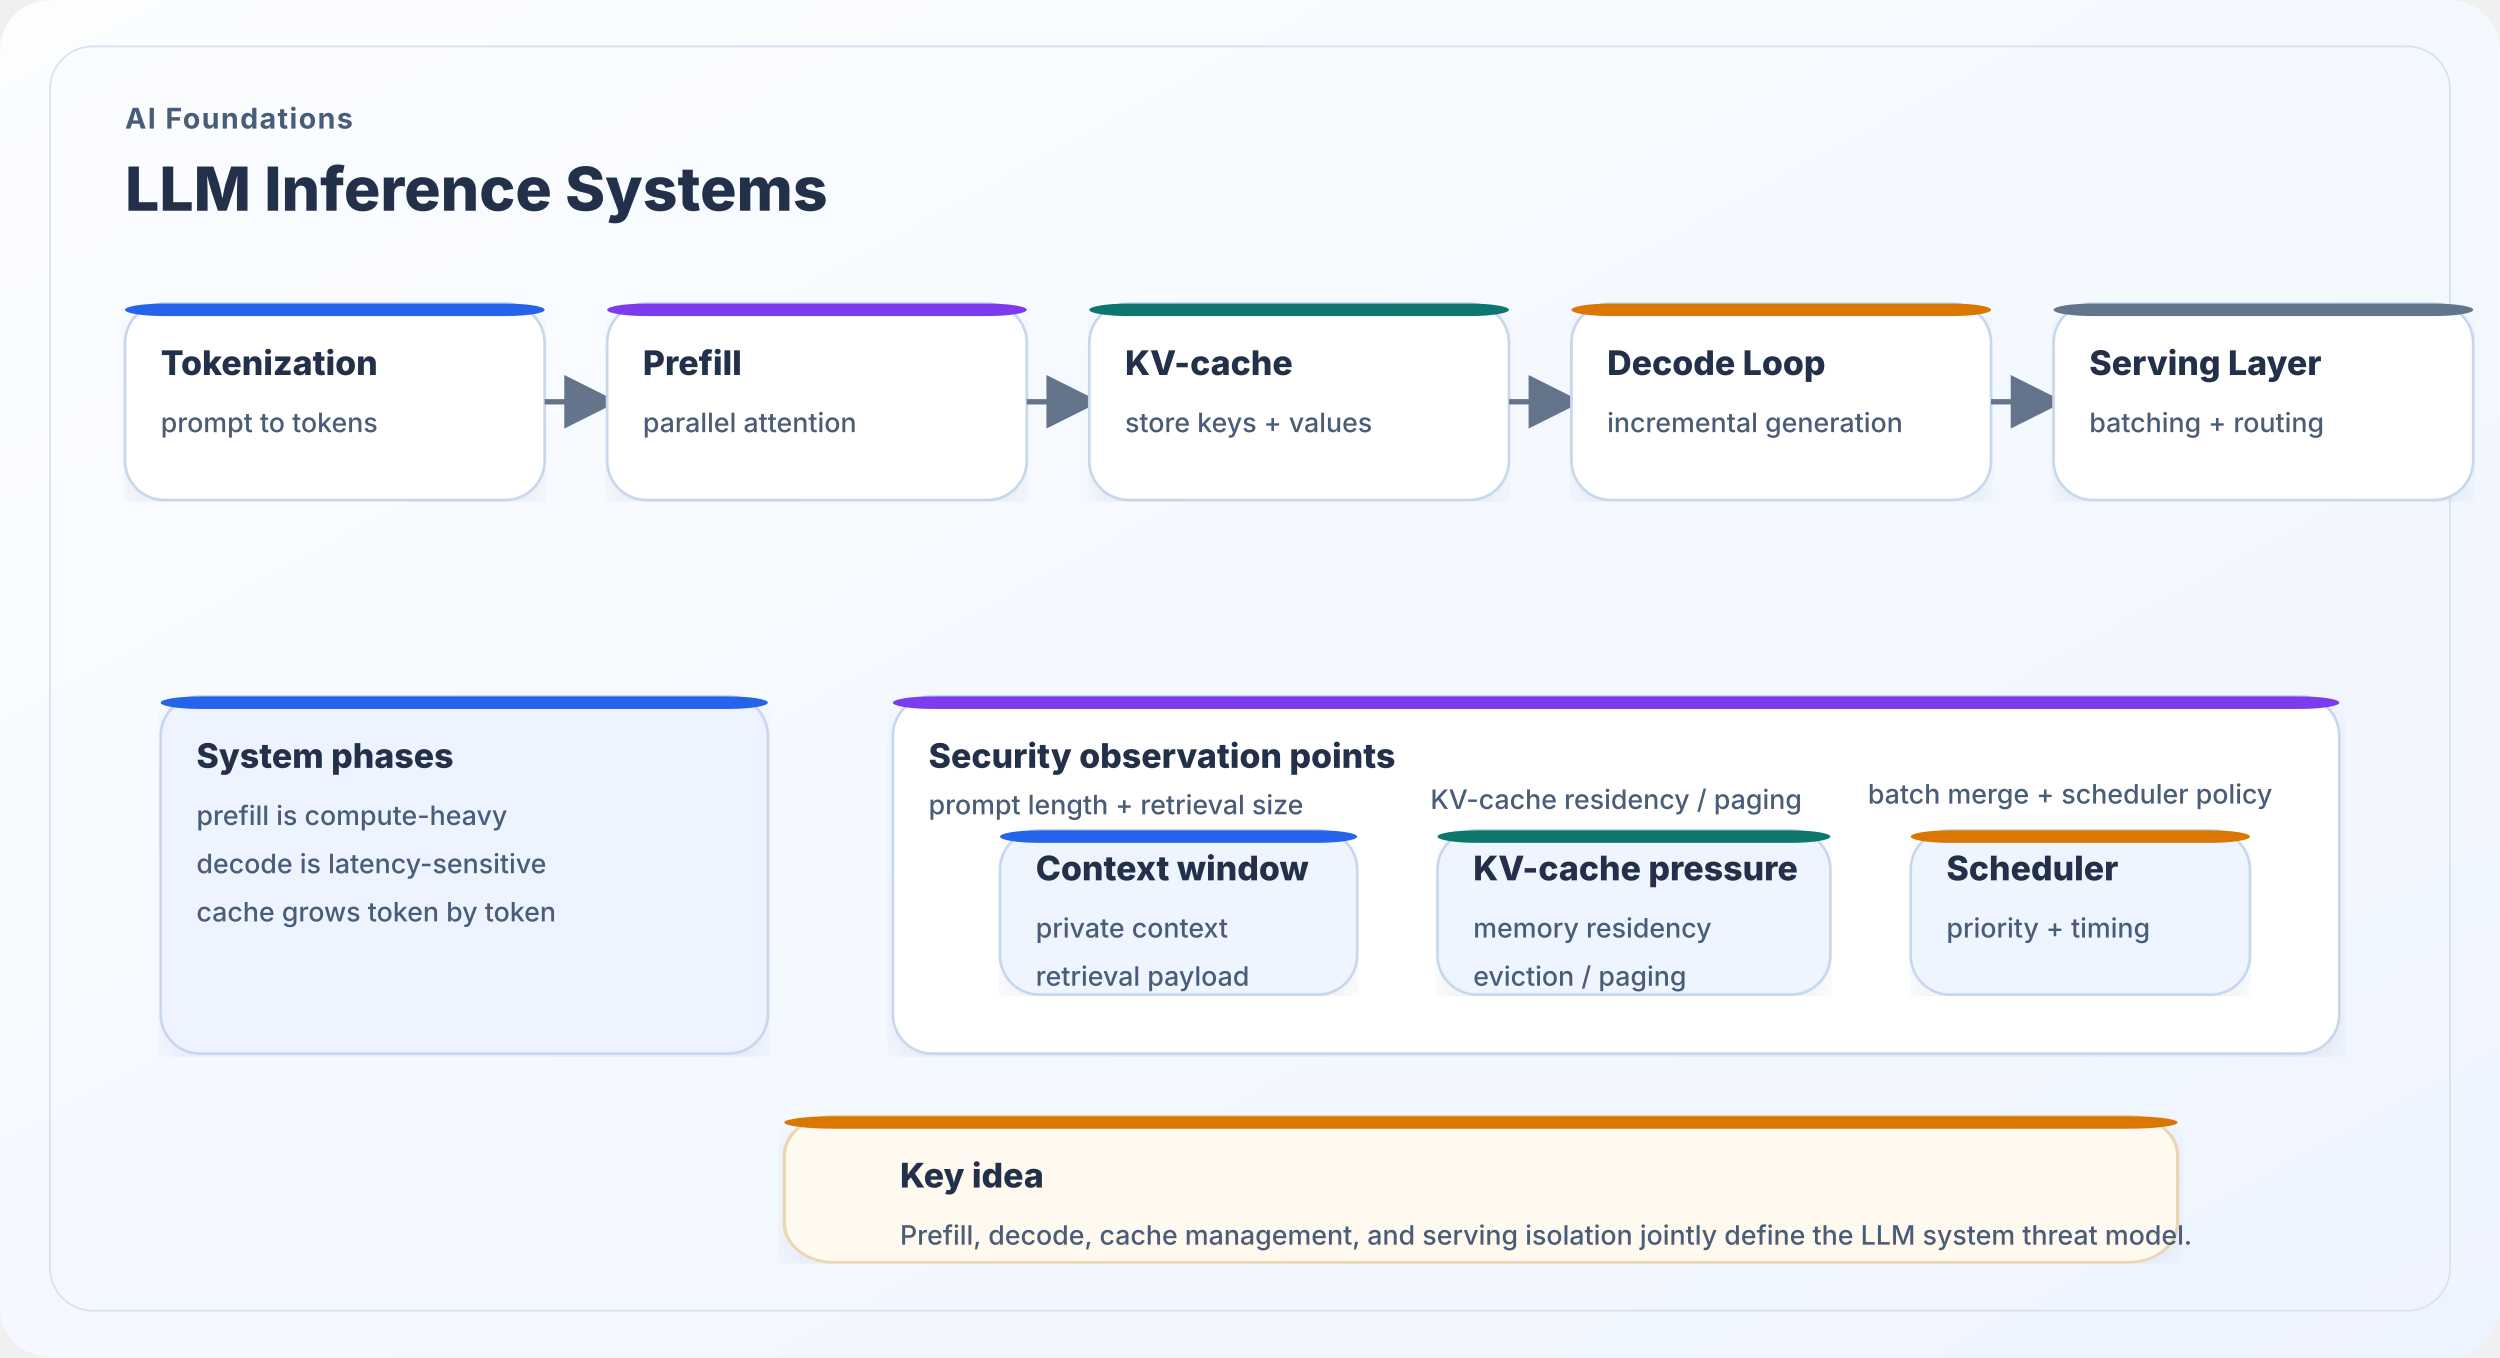
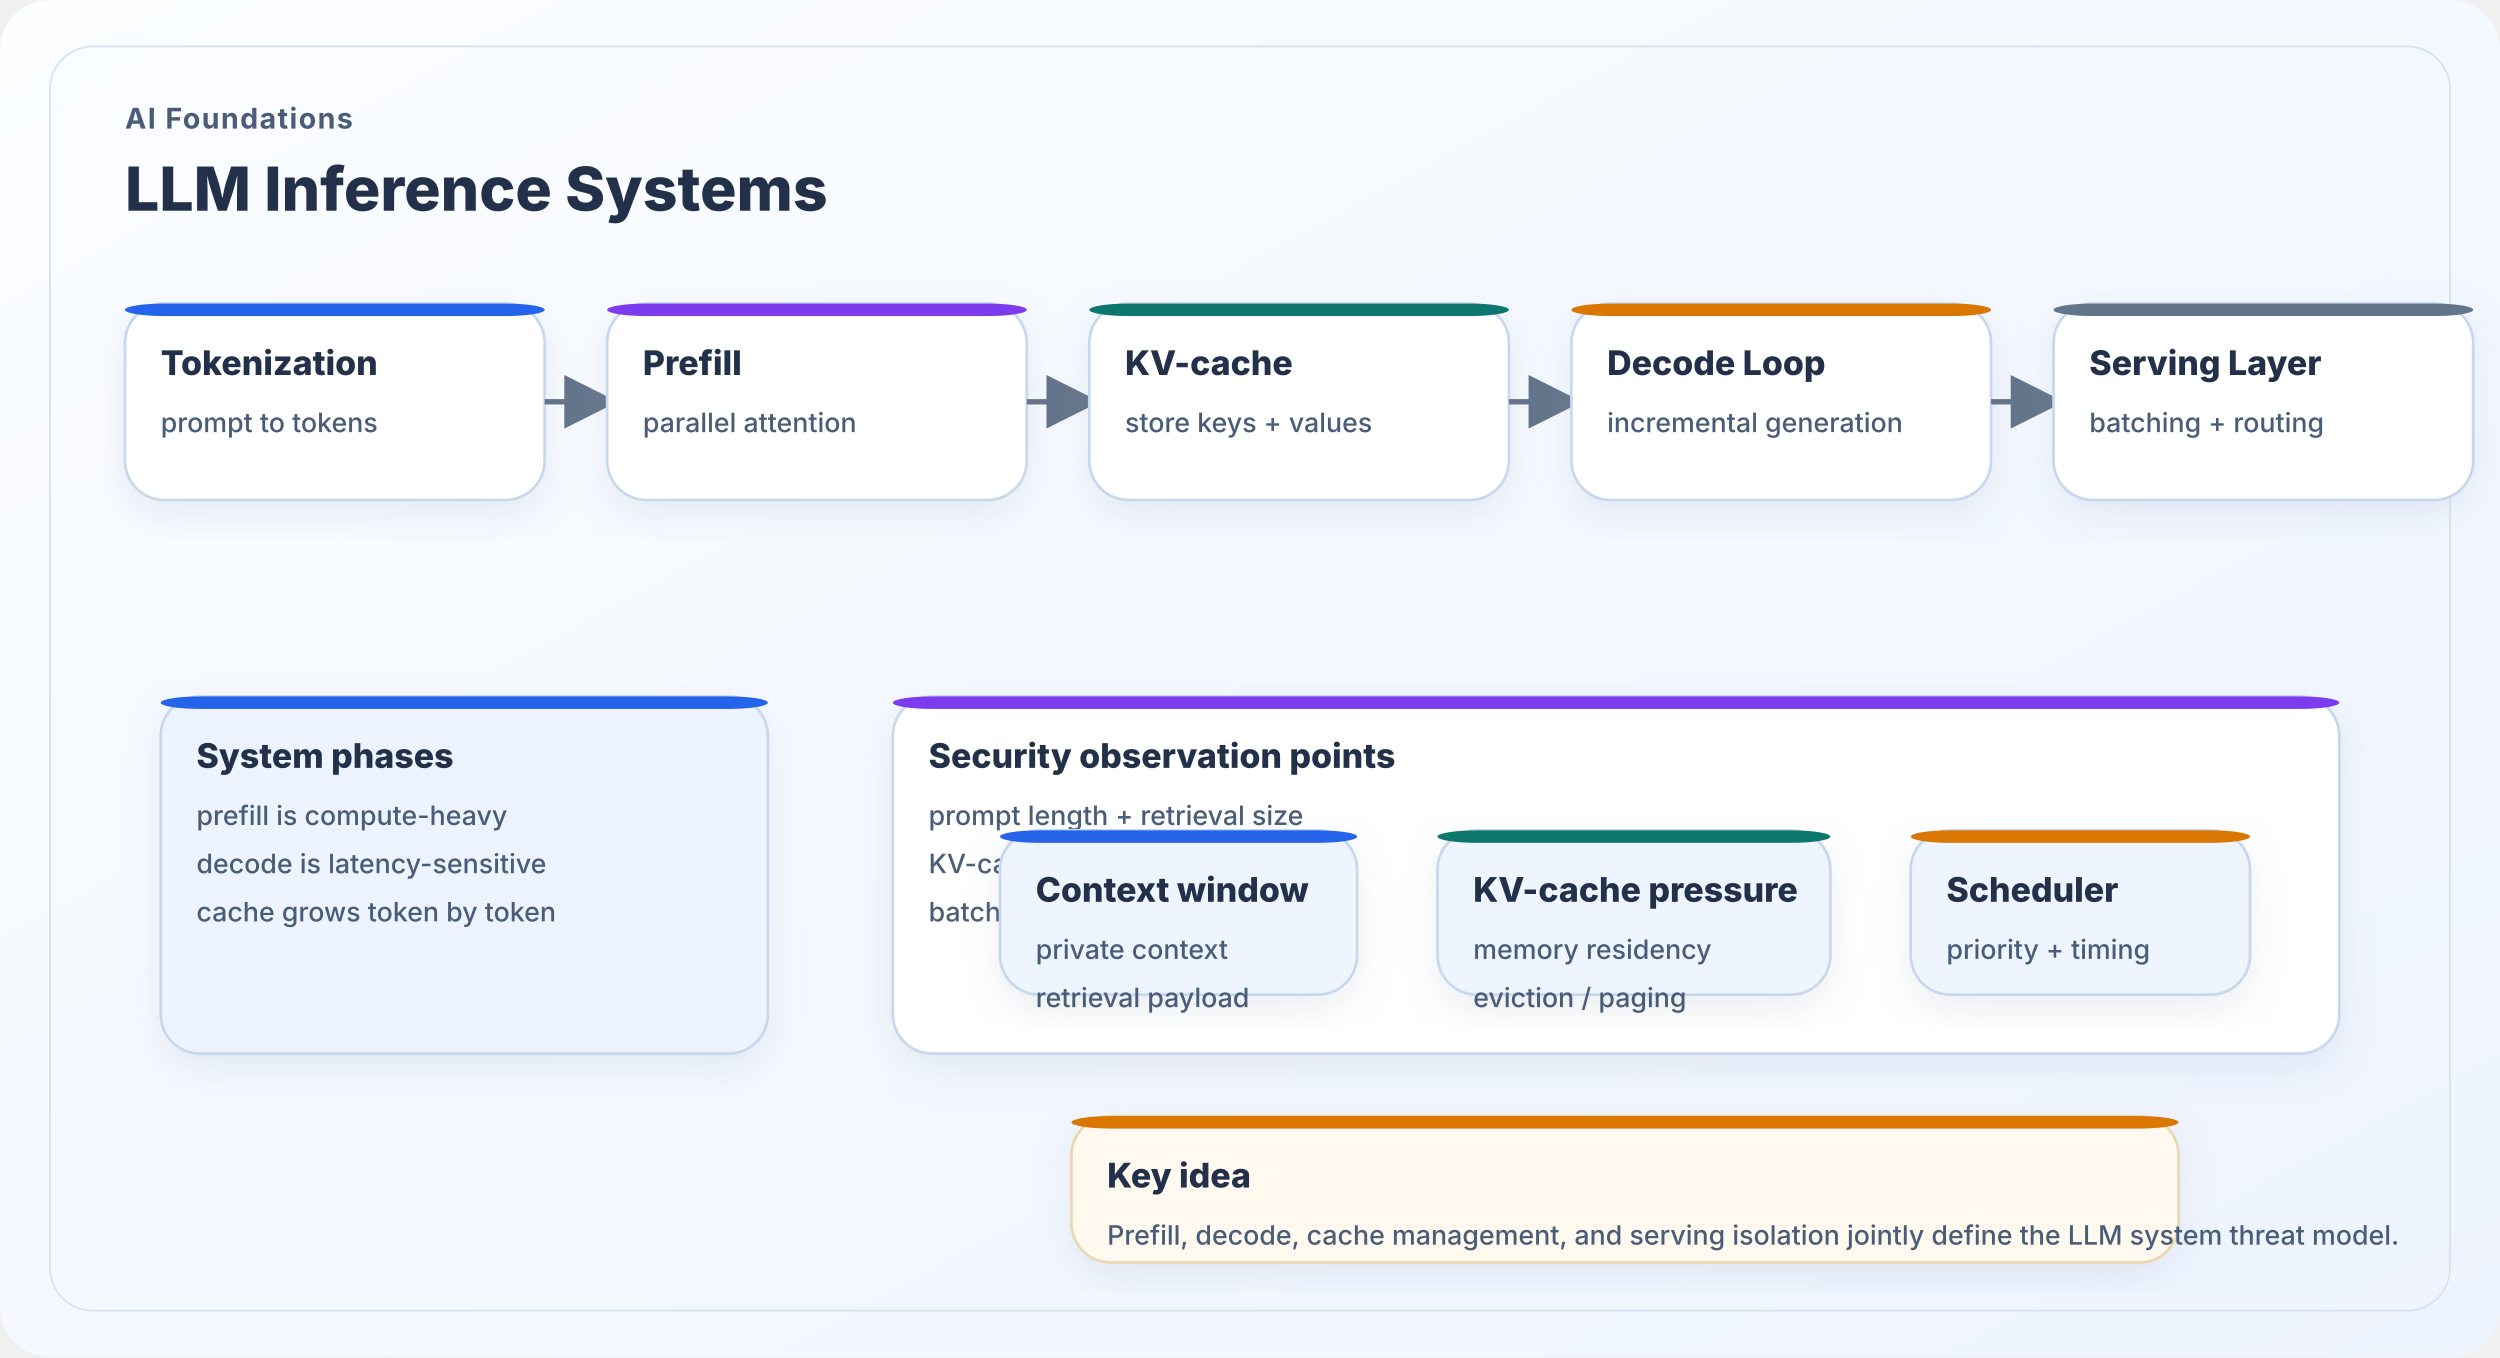
- <svg xmlns="http://www.w3.org/2000/svg" width="1400" height="760" viewBox="0 0 1400 760" role="img" aria-label="LLM Inference Systems" version="1.1" id="svg36">
-   <defs id="defs6">
+ <svg xmlns="http://www.w3.org/2000/svg" width="1400" height="760" viewBox="0 0 1400 760" role="img" aria-label="LLM Inference Systems">
+   <defs>
    <linearGradient id="bgGrad" x1="0" y1="0" x2="1" y2="1">
-       <stop offset="0%" stop-color="#fbfdff" id="stop1" />
-       <stop offset="100%" stop-color="#eef4ff" id="stop2" />
+       <stop offset="0%" stop-color="#fbfdff" />
+       <stop offset="100%" stop-color="#eef4ff" />
    </linearGradient>
    <linearGradient id="multi" x1="0" y1="0" x2="1" y2="0">
-       <stop offset="0%" stop-color="#2563eb" id="stop3" />
-       <stop offset="50%" stop-color="#7c3aed" id="stop4" />
-       <stop offset="100%" stop-color="#0f766e" id="stop5" />
+       <stop offset="0%" stop-color="#2563eb" />
+       <stop offset="50%" stop-color="#7c3aed" />
+       <stop offset="100%" stop-color="#0f766e" />
    </linearGradient>
-     <filter id="shadow" x="-0.004" y="-0.009" width="1.008" height="1.018">
+     <filter id="shadow" x="-20%" y="-20%" width="140%" height="140%">
      <feDropShadow dx="0" dy="8" stdDeviation="10" flood-color="#94a3b8" flood-opacity="0.18" />
    </filter>
    <marker id="arrowBlue" markerWidth="10" markerHeight="10" refX="8" refY="5" orient="auto">
-       <path d="M0,0 L10,5 L0,10 Z" fill="#2563eb" id="path5" />
+       <path d="M0,0 L10,5 L0,10 Z" fill="#2563eb" />
    </marker>
    <marker id="arrowSlate" markerWidth="10" markerHeight="10" refX="8" refY="5" orient="auto">
-       <path d="M0,0 L10,5 L0,10 Z" fill="#64748b" id="path6" />
+       <path d="M0,0 L10,5 L0,10 Z" fill="#64748b" />
    </marker>
-     <style id="style6">
+     <style>
.title{font:800 34px Inter,Arial,sans-serif;fill:#22304a}
.subtitle{font:700 16px Inter,Arial,sans-serif;fill:#4a5d78;letter-spacing:.05em;text-transform:uppercase}
.bt{font:800 19px Inter,Arial,sans-serif;fill:#22304a}
.bs{font:500 15px Inter,Arial,sans-serif;fill:#4a5d78}
.cap{font:700 14px Inter,Arial,sans-serif;fill:#4a5d78}
</style>
  </defs>
-   <rect width="1400" height="760" rx="28" fill="url(#bgGrad)" id="rect6" />
-   <rect x="28" y="26" width="1344" height="708" rx="24" fill="none" stroke="#d7e2f1" id="rect7" />
-   <text x="70" y="72" class="subtitle" id="text7">AI Foundations</text>
-   <text x="70" y="118" class="title" id="text8">LLM Inference Systems</text>
-   <g filter="url(#shadow)" id="g9">
-     <rect x="70" y="170" width="235" height="110" rx="22" fill="#ffffff" stroke="#c7d7ee" stroke-width="1.5" id="rect8" />
-     <rect x="70" y="170" width="235" height="7" rx="22" fill="#2563eb" id="rect9" />
+   <rect width="1400" height="760" rx="28" fill="url(#bgGrad)" />
+   <rect x="28" y="26" width="1344" height="708" rx="24" fill="none" stroke="#d7e2f1" />
+   <text x="70" y="72" class="subtitle">AI Foundations</text>
+   <text x="70" y="118" class="title">LLM Inference Systems</text>
+   <g filter="url(#shadow)">
+     <rect x="70" y="170" width="235" height="110" rx="22" fill="#ffffff" stroke="#c7d7ee" stroke-width="1.5" />
+     <rect x="70" y="170" width="235" height="7" rx="22" fill="#2563eb" />
  </g>
-   <text x="90" y="210" class="bt" id="text9">Tokenization</text>
-   <text x="90" y="242" class="bs" id="text10">prompt to tokens</text>
-   <line x1="305" y1="225" x2="340" y2="225" stroke="#64748b" stroke-width="3" marker-end="url(#arrowSlate)" id="line10" />
-   <g filter="url(#shadow)" id="g11">
-     <rect x="340" y="170" width="235" height="110" rx="22" fill="#ffffff" stroke="#c7d7ee" stroke-width="1.5" id="rect10" />
-     <rect x="340" y="170" width="235" height="7" rx="22" fill="#7c3aed" id="rect11" />
+   <text x="90" y="210" class="bt">Tokenization</text>
+   <text x="90" y="242" class="bs">prompt to tokens</text>
+   <line x1="305" y1="225" x2="340" y2="225" stroke="#64748b" stroke-width="3" marker-end="url(#arrowSlate)" />
+   <g filter="url(#shadow)">
+     <rect x="340" y="170" width="235" height="110" rx="22" fill="#ffffff" stroke="#c7d7ee" stroke-width="1.5" />
+     <rect x="340" y="170" width="235" height="7" rx="22" fill="#7c3aed" />
  </g>
-   <text x="360" y="210" class="bt" id="text11">Prefill</text>
-   <text x="360" y="242" class="bs" id="text12">parallel attention</text>
-   <line x1="575" y1="225" x2="610" y2="225" stroke="#64748b" stroke-width="3" marker-end="url(#arrowSlate)" id="line12" />
-   <g filter="url(#shadow)" id="g13">
-     <rect x="610" y="170" width="235" height="110" rx="22" fill="#ffffff" stroke="#c7d7ee" stroke-width="1.5" id="rect12" />
-     <rect x="610" y="170" width="235" height="7" rx="22" fill="#0f766e" id="rect13" />
+   <text x="360" y="210" class="bt">Prefill</text>
+   <text x="360" y="242" class="bs">parallel attention</text>
+   <line x1="575" y1="225" x2="610" y2="225" stroke="#64748b" stroke-width="3" marker-end="url(#arrowSlate)" />
+   <g filter="url(#shadow)">
+     <rect x="610" y="170" width="235" height="110" rx="22" fill="#ffffff" stroke="#c7d7ee" stroke-width="1.5" />
+     <rect x="610" y="170" width="235" height="7" rx="22" fill="#0f766e" />
  </g>
-   <text x="630" y="210" class="bt" id="text13">KV-cache</text>
-   <text x="630" y="242" class="bs" id="text14">store keys + values</text>
-   <line x1="845" y1="225" x2="880" y2="225" stroke="#64748b" stroke-width="3" marker-end="url(#arrowSlate)" id="line14" />
-   <g filter="url(#shadow)" id="g15">
-     <rect x="880" y="170" width="235" height="110" rx="22" fill="#ffffff" stroke="#c7d7ee" stroke-width="1.5" id="rect14" />
-     <rect x="880" y="170" width="235" height="7" rx="22" fill="#d97706" id="rect15" />
+   <text x="630" y="210" class="bt">KV-cache</text>
+   <text x="630" y="242" class="bs">store keys + values</text>
+   <line x1="845" y1="225" x2="880" y2="225" stroke="#64748b" stroke-width="3" marker-end="url(#arrowSlate)" />
+   <g filter="url(#shadow)">
+     <rect x="880" y="170" width="235" height="110" rx="22" fill="#ffffff" stroke="#c7d7ee" stroke-width="1.5" />
+     <rect x="880" y="170" width="235" height="7" rx="22" fill="#d97706" />
  </g>
-   <text x="900" y="210" class="bt" id="text15">Decode Loop</text>
-   <text x="900" y="242" class="bs" id="text16">incremental generation</text>
-   <line x1="1115" y1="225" x2="1150" y2="225" stroke="#64748b" stroke-width="3" marker-end="url(#arrowSlate)" id="line16" />
-   <g filter="url(#shadow)" id="g17">
-     <rect x="1150" y="170" width="235" height="110" rx="22" fill="#ffffff" stroke="#c7d7ee" stroke-width="1.5" id="rect16" />
-     <rect x="1150" y="170" width="235" height="7" rx="22" fill="#64748b" id="rect17" />
+   <text x="900" y="210" class="bt">Decode Loop</text>
+   <text x="900" y="242" class="bs">incremental generation</text>
+   <line x1="1115" y1="225" x2="1150" y2="225" stroke="#64748b" stroke-width="3" marker-end="url(#arrowSlate)" />
+   <g filter="url(#shadow)">
+     <rect x="1150" y="170" width="235" height="110" rx="22" fill="#ffffff" stroke="#c7d7ee" stroke-width="1.5" />
+     <rect x="1150" y="170" width="235" height="7" rx="22" fill="#64748b" />
  </g>
-   <text x="1170" y="210" class="bt" id="text17">Serving Layer</text>
-   <text x="1170" y="242" class="bs" id="text18">batching + routing</text>
-   <g filter="url(#shadow)" id="g19">
-     <rect x="90" y="390" width="340" height="200" rx="22" fill="#edf4ff" stroke="#c7d7ee" stroke-width="1.5" id="rect18" />
-     <rect x="90" y="390" width="340" height="7" rx="22" fill="#2563eb" id="rect19" />
+   <text x="1170" y="210" class="bt">Serving Layer</text>
+   <text x="1170" y="242" class="bs">batching + routing</text>
+   <g filter="url(#shadow)">
+     <rect x="90" y="390" width="340" height="200" rx="22" fill="#edf4ff" stroke="#c7d7ee" stroke-width="1.5" />
+     <rect x="90" y="390" width="340" height="7" rx="22" fill="#2563eb" />
  </g>
-   <text x="110" y="430" class="bt" id="text19">System phases</text>
-   <text x="110" y="462" class="bs" id="text20">prefill is compute-heavy</text>
-   <text x="110" y="489" class="bs" id="text21">decode is latency-sensitive</text>
-   <text x="110" y="516" class="bs" id="text22">cache grows token by token</text>
-   <g filter="url(#shadow)" id="g23">
-     <rect x="500" y="390" width="810" height="200" rx="22" fill="#ffffff" stroke="#c7d7ee" stroke-width="1.5" id="rect22" />
-     <rect x="500" y="390" width="810" height="7" rx="22" fill="#7c3aed" id="rect23" />
+   <text x="110" y="430" class="bt">System phases</text>
+   <text x="110" y="462" class="bs">prefill is compute-heavy</text>
+   <text x="110" y="489" class="bs">decode is latency-sensitive</text>
+   <text x="110" y="516" class="bs">cache grows token by token</text>
+   <g filter="url(#shadow)">
+     <rect x="500" y="390" width="810" height="200" rx="22" fill="#ffffff" stroke="#c7d7ee" stroke-width="1.5" />
+     <rect x="500" y="390" width="810" height="7" rx="22" fill="#7c3aed" />
  </g>
-   <text x="520" y="430" class="bt" id="text23">Security observation points</text>
-   <text x="520" y="456" class="bs" id="text24" style="font-style:normal;font-variant:normal;font-weight:500;font-stretch:normal;font-size:15px;line-height:normal;font-family:Inter, Arial, sans-serif">prompt length + retrieval size</text>
-   <text x="801" y="453" class="bs" id="text25" style="font-style:normal;font-variant:normal;font-weight:500;font-stretch:normal;font-size:15px;line-height:normal;font-family:Inter, Arial, sans-serif">KV-cache residency / paging</text>
-   <text x="1046" y="450" class="bs" id="text26" style="font-style:normal;font-variant:normal;font-weight:500;font-stretch:normal;font-size:15px;line-height:normal;font-family:Inter, Arial, sans-serif">batch merge + scheduler policy</text>
-   <g filter="url(#shadow)" id="g27">
-     <rect x="560" y="465" width="200" height="92" rx="22" fill="#eef5ff" stroke="#c7d7ee" stroke-width="1.5" id="rect26" />
-     <rect x="560" y="465" width="200" height="7" rx="22" fill="#2563eb" id="rect27" />
+   <text x="520" y="430" class="bt">Security observation points</text>
+   <text x="520" y="462" class="bs">prompt length + retrieval size</text>
+   <text x="520" y="489" class="bs">KV-cache residency / paging</text>
+   <text x="520" y="516" class="bs">batch merge + scheduler policy</text>
+   <g filter="url(#shadow)">
+     <rect x="560" y="465" width="200" height="92" rx="22" fill="#eef5ff" stroke="#c7d7ee" stroke-width="1.5" />
+     <rect x="560" y="465" width="200" height="7" rx="22" fill="#2563eb" />
  </g>
-   <text x="580" y="493" class="bt" id="text27" style="font-style:normal;font-variant:normal;font-weight:800;font-stretch:normal;font-size:19px;line-height:normal;font-family:Inter, Arial, sans-serif">Context window</text>
-   <text x="580" y="525" class="bs" id="text28" style="font-style:normal;font-variant:normal;font-weight:500;font-stretch:normal;font-size:15px;line-height:normal;font-family:Inter, Arial, sans-serif">private context</text>
-   <text x="580" y="552" class="bs" id="text29" style="font-style:normal;font-variant:normal;font-weight:500;font-stretch:normal;font-size:15px;line-height:normal;font-family:Inter, Arial, sans-serif">retrieval payload</text>
-   <g filter="url(#shadow)" id="g30">
-     <rect x="805" y="465" width="220" height="92" rx="22" fill="#eef5ff" stroke="#c7d7ee" stroke-width="1.5" id="rect29" />
-     <rect x="805" y="465" width="220" height="7" rx="22" fill="#0f766e" id="rect30" />
+   <text x="580" y="505" class="bt">Context window</text>
+   <text x="580" y="537" class="bs">private context</text>
+   <text x="580" y="564" class="bs">retrieval payload</text>
+   <g filter="url(#shadow)">
+     <rect x="805" y="465" width="220" height="92" rx="22" fill="#eef5ff" stroke="#c7d7ee" stroke-width="1.5" />
+     <rect x="805" y="465" width="220" height="7" rx="22" fill="#0f766e" />
  </g>
-   <text x="825" y="493" class="bt" id="text30" style="font-style:normal;font-variant:normal;font-weight:800;font-stretch:normal;font-size:19px;line-height:normal;font-family:Inter, Arial, sans-serif">KV-cache pressure</text>
-   <text x="825" y="525" class="bs" id="text31" style="font-style:normal;font-variant:normal;font-weight:500;font-stretch:normal;font-size:15px;line-height:normal;font-family:Inter, Arial, sans-serif">memory residency</text>
-   <text x="825" y="552" class="bs" id="text32" style="font-style:normal;font-variant:normal;font-weight:500;font-stretch:normal;font-size:15px;line-height:normal;font-family:Inter, Arial, sans-serif">eviction / paging</text>
-   <g filter="url(#shadow)" id="g33">
-     <rect x="1070" y="465" width="190" height="92" rx="22" fill="#eef5ff" stroke="#c7d7ee" stroke-width="1.5" id="rect32" />
-     <rect x="1070" y="465" width="190" height="7" rx="22" fill="#d97706" id="rect33" />
+   <text x="825" y="505" class="bt">KV-cache pressure</text>
+   <text x="825" y="537" class="bs">memory residency</text>
+   <text x="825" y="564" class="bs">eviction / paging</text>
+   <g filter="url(#shadow)">
+     <rect x="1070" y="465" width="190" height="92" rx="22" fill="#eef5ff" stroke="#c7d7ee" stroke-width="1.5" />
+     <rect x="1070" y="465" width="190" height="7" rx="22" fill="#d97706" />
  </g>
-   <text x="1090" y="493" class="bt" id="text33" style="font-style:normal;font-variant:normal;font-weight:800;font-stretch:normal;font-size:19px;line-height:normal;font-family:Inter, Arial, sans-serif">Scheduler</text>
-   <text x="1090" y="525" class="bs" id="text34" style="font-style:normal;font-variant:normal;font-weight:500;font-stretch:normal;font-size:15px;line-height:normal;font-family:Inter, Arial, sans-serif">priority + timing</text>
-   <g filter="url(#shadow)" id="g35" transform="matrix(1.258497,0,0,0.9977941,-315.8945,1.469131)">
-     <rect x="600" y="625" width="620" height="82" rx="22" fill="#fff9ef" stroke="#ead7b2" stroke-width="1.5" id="rect34" />
-     <rect x="600" y="625" width="620" height="7" rx="22" fill="#d97706" id="rect35" />
+   <text x="1090" y="505" class="bt">Scheduler</text>
+   <text x="1090" y="537" class="bs">priority + timing</text>
+   <g filter="url(#shadow)">
+     <rect x="600" y="625" width="620" height="82" rx="22" fill="#fff9ef" stroke="#ead7b2" stroke-width="1.5" />
+     <rect x="600" y="625" width="620" height="7" rx="22" fill="#d97706" />
  </g>
-   <text x="504" y="665" class="bt" id="text35" style="font-style:normal;font-variant:normal;font-weight:800;font-stretch:normal;font-size:19px;line-height:normal;font-family:Inter, Arial, sans-serif">Key idea</text>
-   <text x="504" y="697" class="bs" id="text36" style="font-style:normal;font-variant:normal;font-weight:500;font-stretch:normal;font-size:15px;line-height:normal;font-family:Inter, Arial, sans-serif">Prefill, decode, cache management, and serving isolation jointly define the LLM system threat model.</text>
+   <text x="620" y="665" class="bt">Key idea</text>
+   <text x="620" y="697" class="bs">Prefill, decode, cache management, and serving isolation jointly define the LLM system threat model.</text>
</svg>
